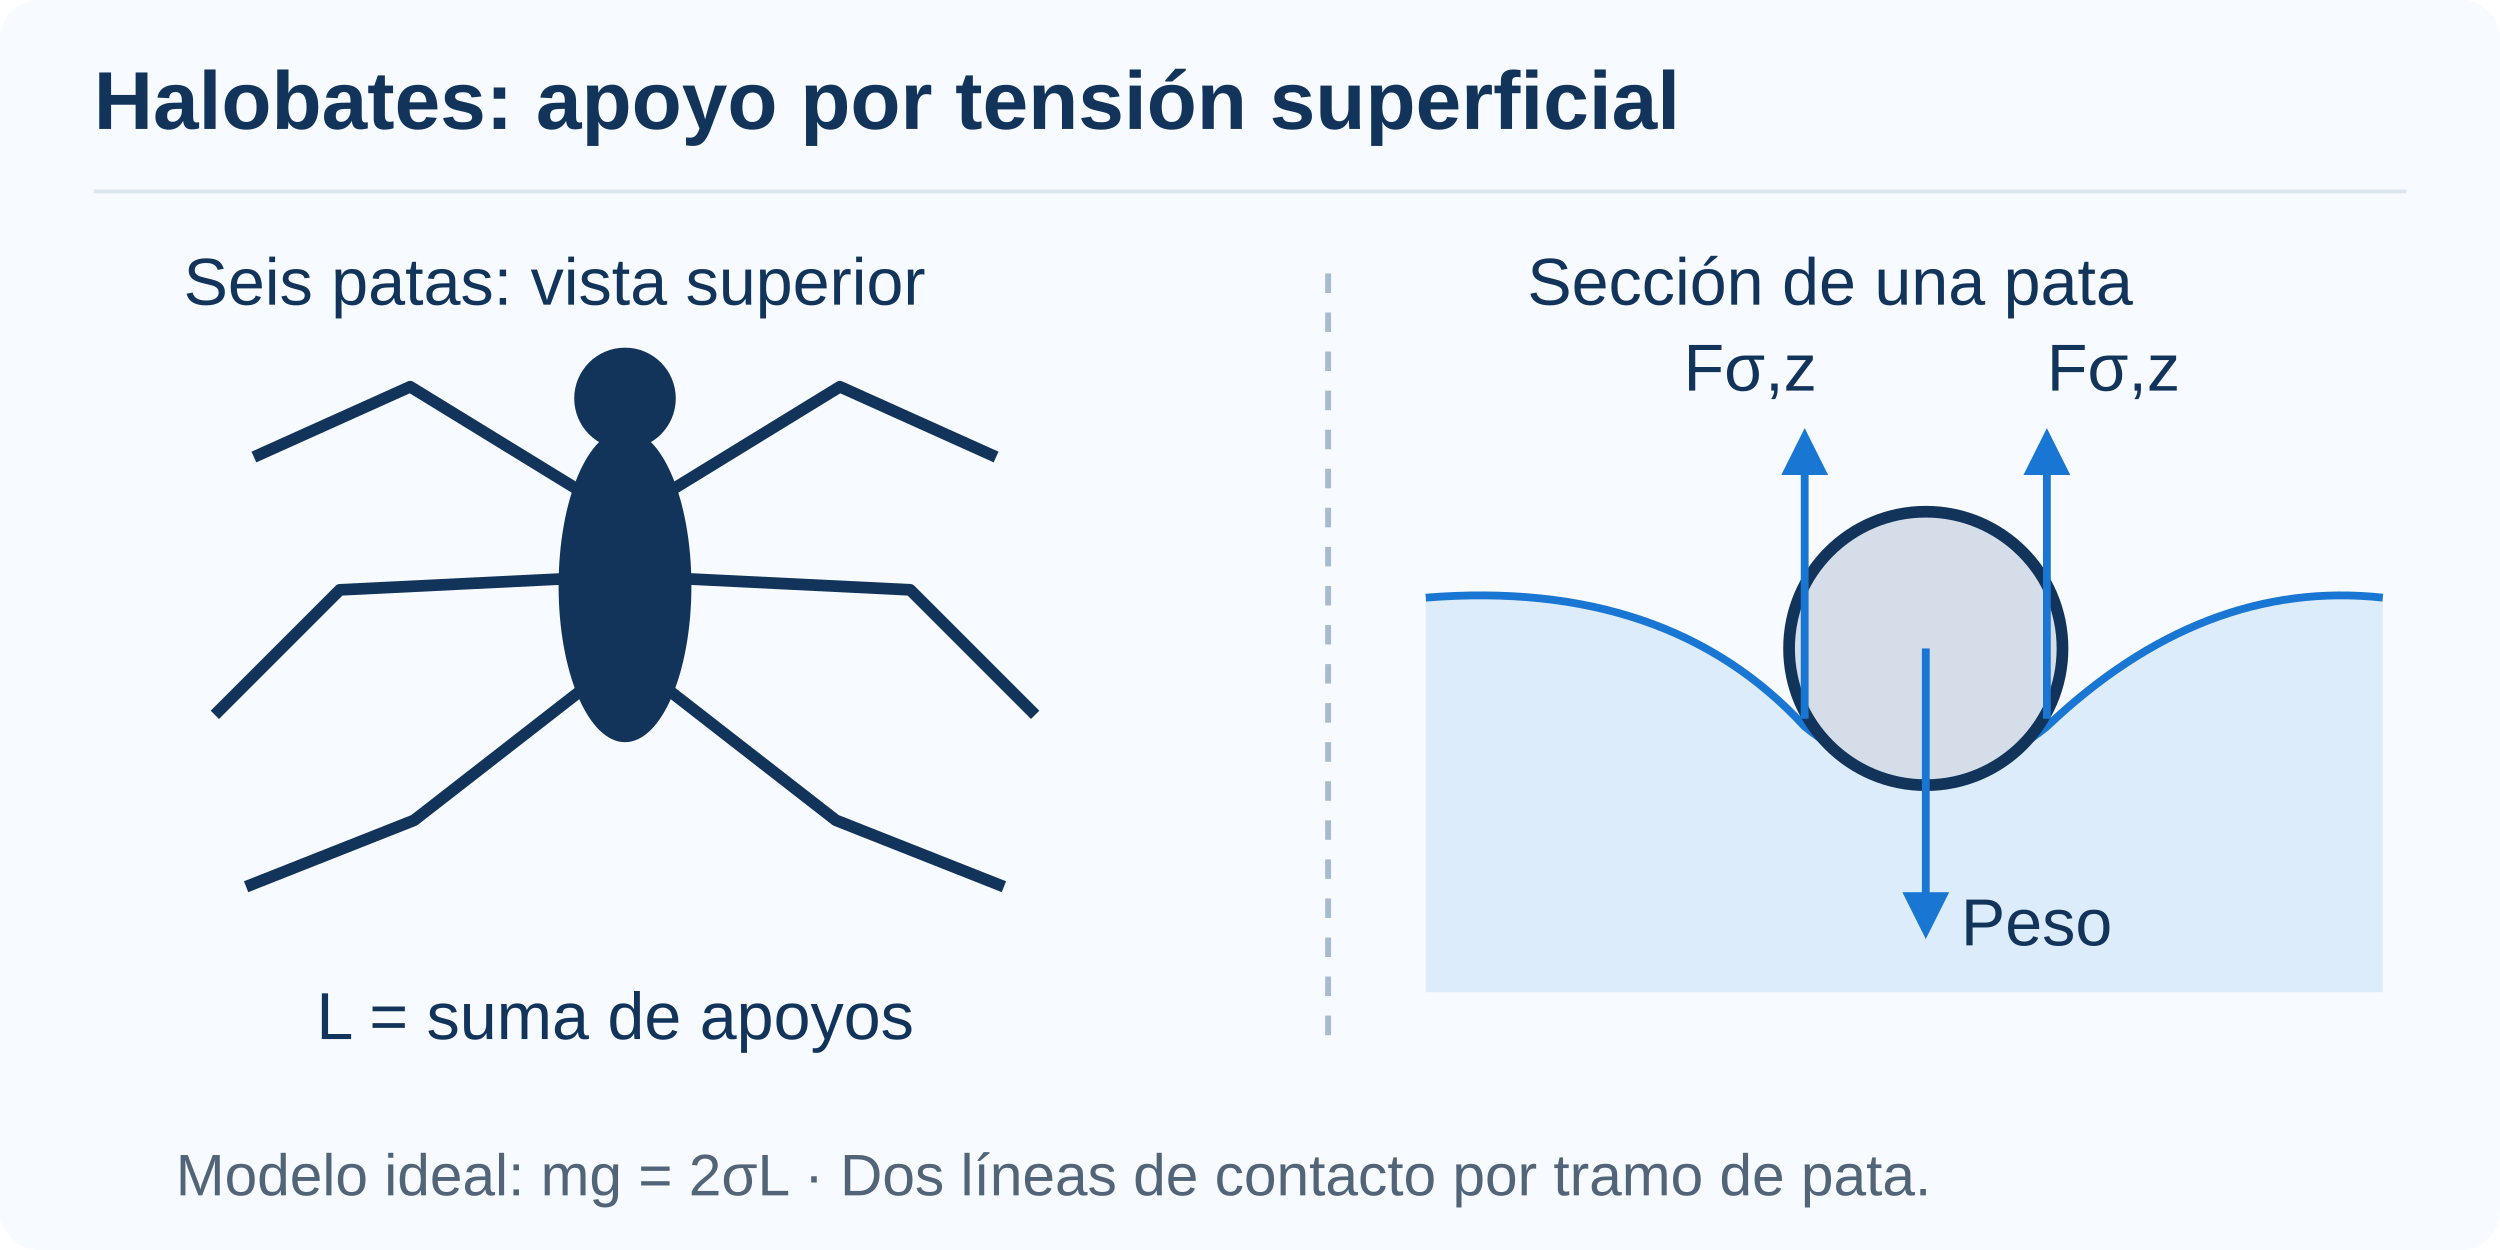
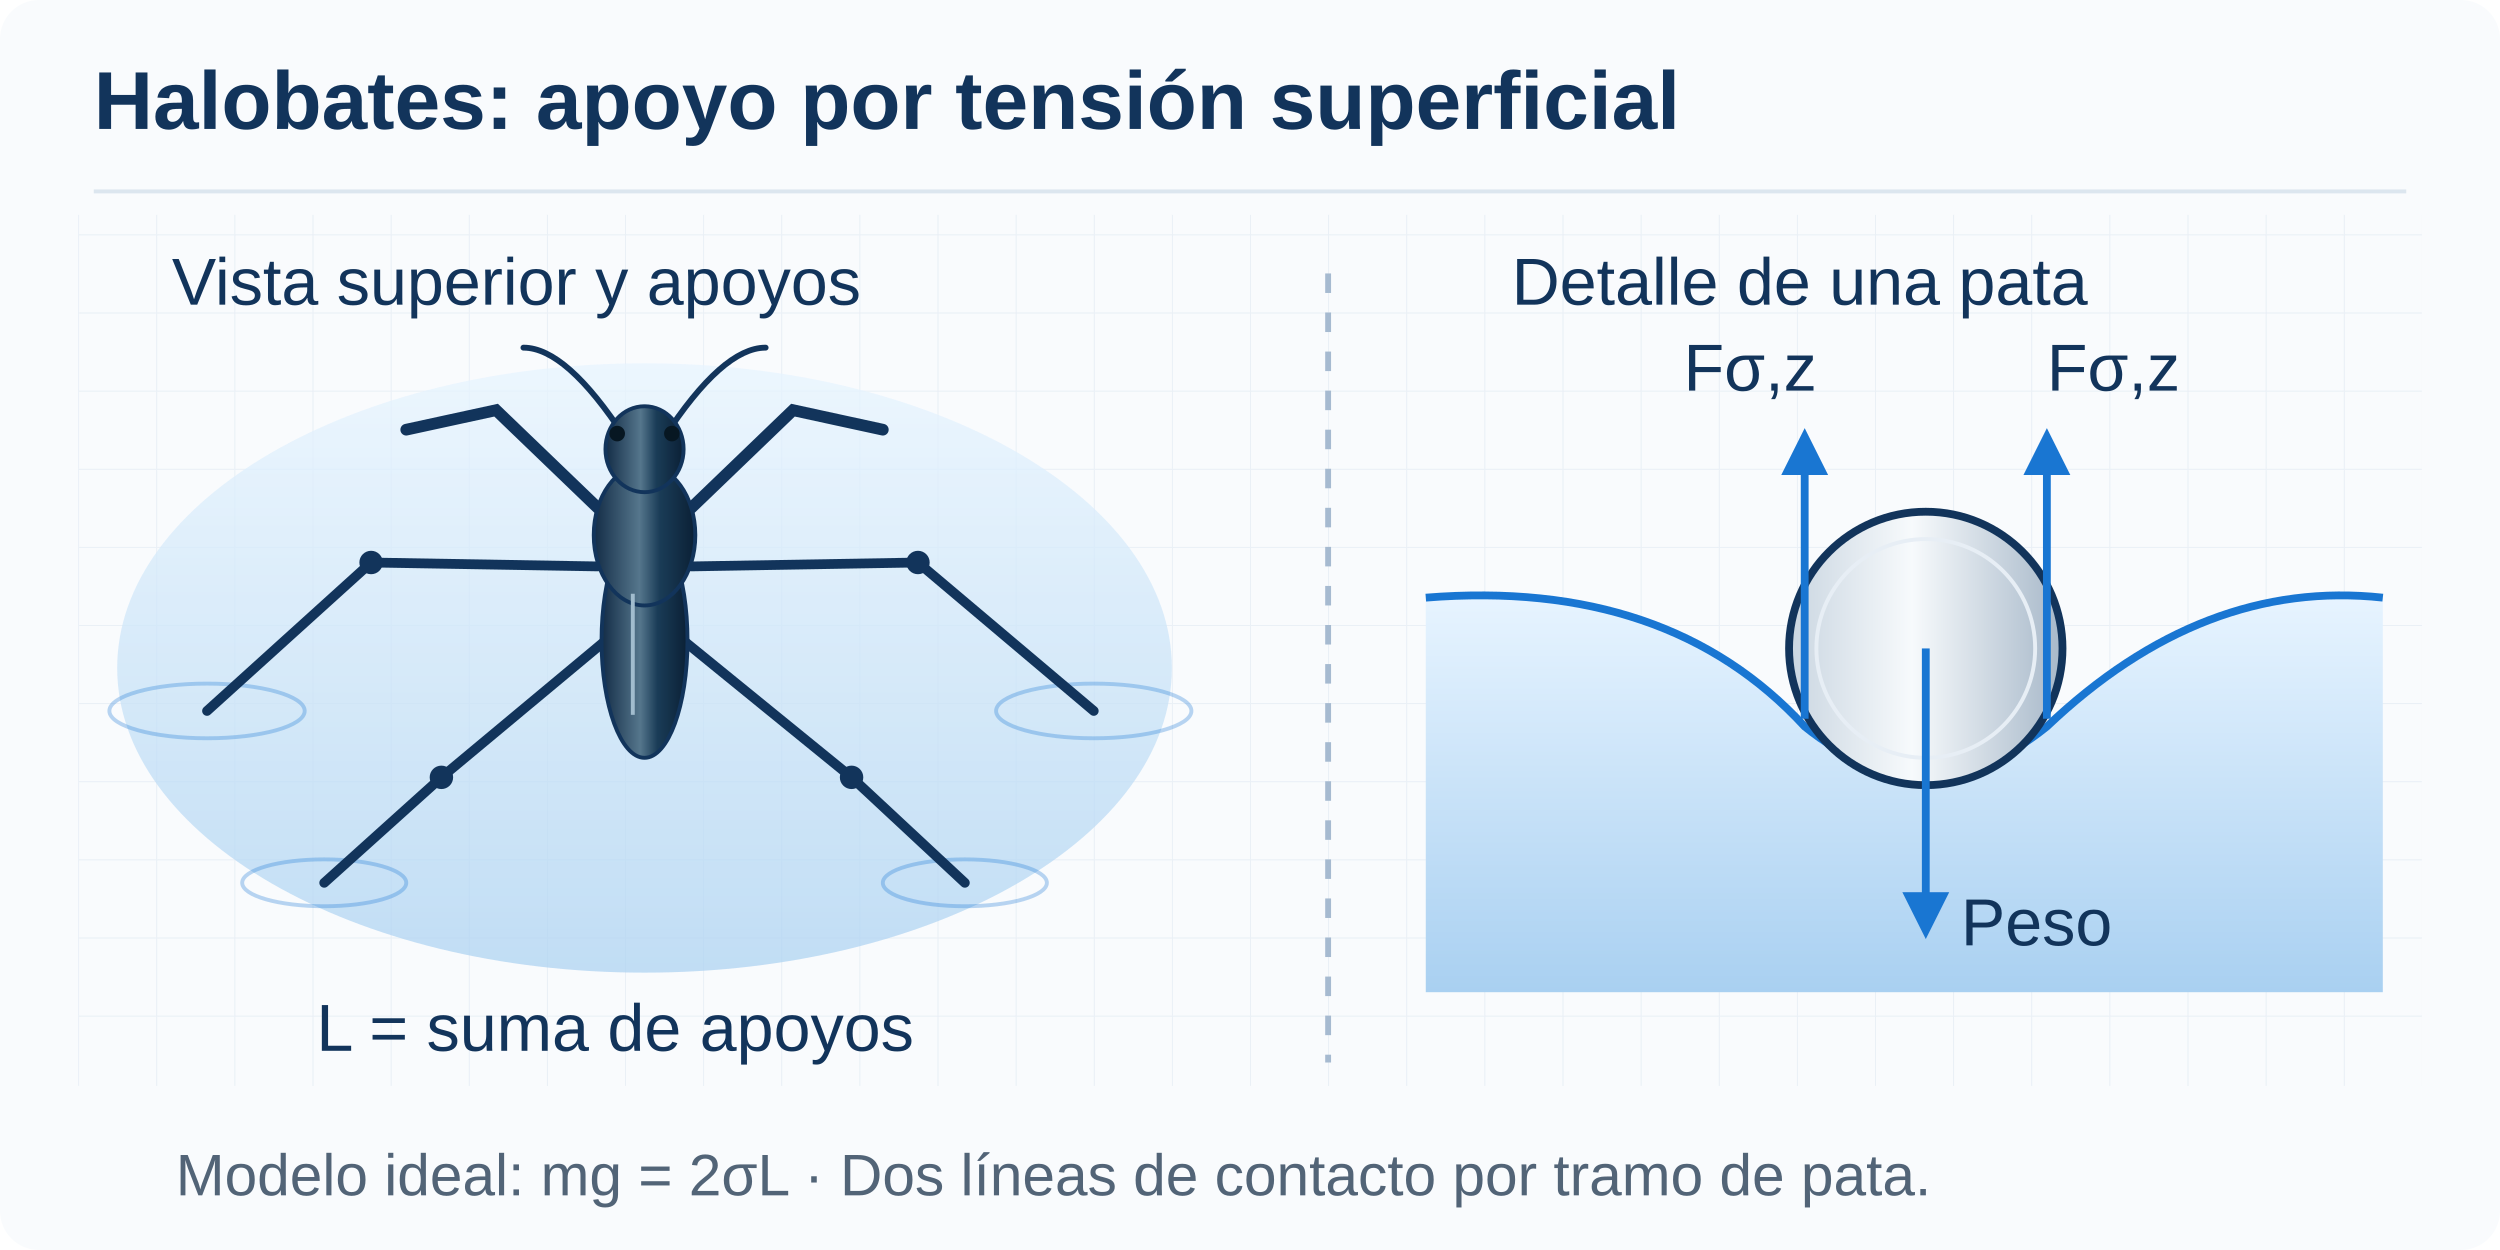
<svg xmlns="http://www.w3.org/2000/svg" viewBox="0 0 640 320" role="img" aria-labelledby="title desc">
  <defs>
    <marker id="tip" viewBox="0 0 10 10" refX="8" refY="5" markerWidth="6" markerHeight="6" orient="auto-start-reverse">
      <path d="M0 0L10 5L0 10Z" fill="#1976d2" />
    </marker>
    <pattern id="hatch" width="8" height="8" patternUnits="userSpaceOnUse">
      <path d="M0 8L8 0" stroke="#a6bad0" stroke-width="1" />
    </pattern>
+     <pattern id="grid" width="20" height="20" patternUnits="userSpaceOnUse">
+       <path d="M20 0H0V20" fill="none" stroke="#eaf0f6" stroke-width=".5" />
+     </pattern>
+     <linearGradient id="water" x1="0" y1="0" x2="0" y2="1">
+       <stop stop-color="#e7f4ff" />
+       <stop offset="1" stop-color="#a9d0f1" />
+     </linearGradient>
+     <linearGradient id="metal">
+       <stop stop-color="#cad6e1" />
+       <stop offset=".45" stop-color="#f7fafc" />
+       <stop offset="1" stop-color="#a7b8c9" />
+     </linearGradient>
+     <linearGradient id="insect">
+       <stop stop-color="#132c46" />
+       <stop offset=".45" stop-color="#55768c" />
+       <stop offset=".65" stop-color="#1a3c57" />
+       <stop offset="1" stop-color="#0b2035" />
+     </linearGradient>
  </defs>
-   <style>text{font-family:Segoe UI,Arial,sans-serif;font-size:17px;fill:#12345b}.title{font-size:21px;font-weight:600}.note{font-size:15px;fill:#526477}.wall{fill:none;stroke:#12345b;stroke-width:3;stroke-linejoin:round}.liquid{fill:#dcecfb}.surface{fill:none;stroke:#1976d2;stroke-width:2}.arrow{fill:none;stroke:#1976d2;stroke-width:2;marker-end:url(#tip)}.guide{fill:none;stroke:#a6bad0;stroke-width:1.5;stroke-dasharray:5 5}</style>
-   <rect width="640" height="320" rx="10" fill="#f7faff" />
+   <style>text{font-family:Segoe UI,Arial,sans-serif;font-size:17px;fill:#12345b}.title{font-size:21px;font-weight:600}.note{font-size:15px;fill:#526477}.wall{fill:none;stroke:#12345b;stroke-width:2.5;stroke-linejoin:round;stroke-linecap:round}.liquid{fill:url(#water)}.metal{fill:url(#metal);stroke:#12345b;stroke-width:2}.surface{fill:none;stroke:#1976d2;stroke-width:2}.arrow{fill:none;stroke:#1976d2;stroke-width:2;marker-end:url(#tip)}.guide{fill:none;stroke:#a6bad0;stroke-width:1.5;stroke-dasharray:5 5}</style>
+   <rect width="640" height="320" rx="10" fill="#f9fbfd" />
+   <rect x="20" y="55" width="600" height="223" fill="url(#grid)" />
  <text x="24" y="33" class="title">Halobates: apoyo por tensión superficial</text>
  <path d="M24 49H616" stroke="#dce6ef" />
-   <ellipse cx="160" cy="150" rx="17" ry="40" fill="#12345b" />
-   <circle cx="160" cy="102" r="13" fill="#12345b" />
-   <path d="M149 126L105 99L65 117M148 148L87 151L55 183M151 175L106 210L63 227M171 126L215 99L255 117M172 148L233 151L265 183M169 175L214 210L257 227" class="wall" />
-   <path d="M340 70V268" class="guide" />
-   <text x="47" y="78">Seis patas: vista superior</text>
-   <text x="81" y="266">L = suma de apoyos</text>
-   <text x="391" y="78">Sección de una pata</text>
+   <ellipse cx="165" cy="171" rx="135" ry="78" fill="url(#water)" opacity=".7" />
+   <g fill="none" stroke="#1976d2" opacity=".3">
+     <ellipse cx="53" cy="182" rx="25" ry="7" />
+     <ellipse cx="280" cy="182" rx="25" ry="7" />
+     <ellipse cx="83" cy="226" rx="21" ry="6" />
+     <ellipse cx="247" cy="226" rx="21" ry="6" />
+   </g>
+   <g stroke="#12345b" stroke-linecap="round" fill="none">
+     <path d="M153 130L127 105L104 110M177 130L203 105L226 110" stroke-width="3" />
+     <path d="M153 145L95 144L53 182M177 145L235 144L280 182M155 164L113 199L83 226M175 164L218 199L247 226" stroke-width="2.5" />
+     <path d="M160 112Q145 89 134 89M170 112Q185 89 196 89" stroke-width="1.5" />
+   </g>
+   <g fill="#12345b">
+     <circle cx="95" cy="144" r="3" />
+     <circle cx="235" cy="144" r="3" />
+     <circle cx="113" cy="199" r="3" />
+     <circle cx="218" cy="199" r="3" />
+   </g>
+   <ellipse cx="165" cy="164" rx="11" ry="30" fill="url(#insect)" stroke="#12345b" />
+   <ellipse cx="165" cy="137" rx="13" ry="18" fill="url(#insect)" stroke="#12345b" />
+   <ellipse cx="165" cy="115" rx="10" ry="11" fill="url(#insect)" stroke="#12345b" />
+   <path d="M162 152V183" stroke="#a1bccd" stroke-width="1" />
+   <circle cx="158" cy="111" r="2" fill="#071722" />
+   <circle cx="172" cy="111" r="2" fill="#071722" />
+   <path d="M340 70V272" class="guide" />
+   <text x="44" y="78">Vista superior y apoyos</text>
+   <text x="81" y="269">L = suma de apoyos</text>
+   <text x="387" y="78">Detalle de una pata</text>
  <path d="M365 153Q427 148 462 186Q493 211 524 186Q564 148 610 153L610 254H365Z" class="liquid" />
  <path d="M365 153Q427 148 462 186Q493 211 524 186Q564 148 610 153" class="surface" />
-   <circle cx="493" cy="166" r="35" fill="#d5dee8" stroke="#12345b" stroke-width="3" />
+   <circle cx="493" cy="166" r="35" fill="url(#metal)" stroke="#12345b" stroke-width="2" />
+   <circle cx="493" cy="166" r="28" fill="none" stroke="#e7eef5" />
  <path d="M462 184L462 112" class="arrow" />
  <path d="M524 184L524 112" class="arrow" />
  <path d="M493 166L493 238" class="arrow" />
  <text x="431" y="100">Fσ,z</text>
  <text x="524" y="100">Fσ,z</text>
  <text x="502" y="242">Peso</text>
  <text x="45" y="306" class="note">Modelo ideal: mg = 2σL · Dos líneas de contacto por tramo de pata.</text>
</svg>
